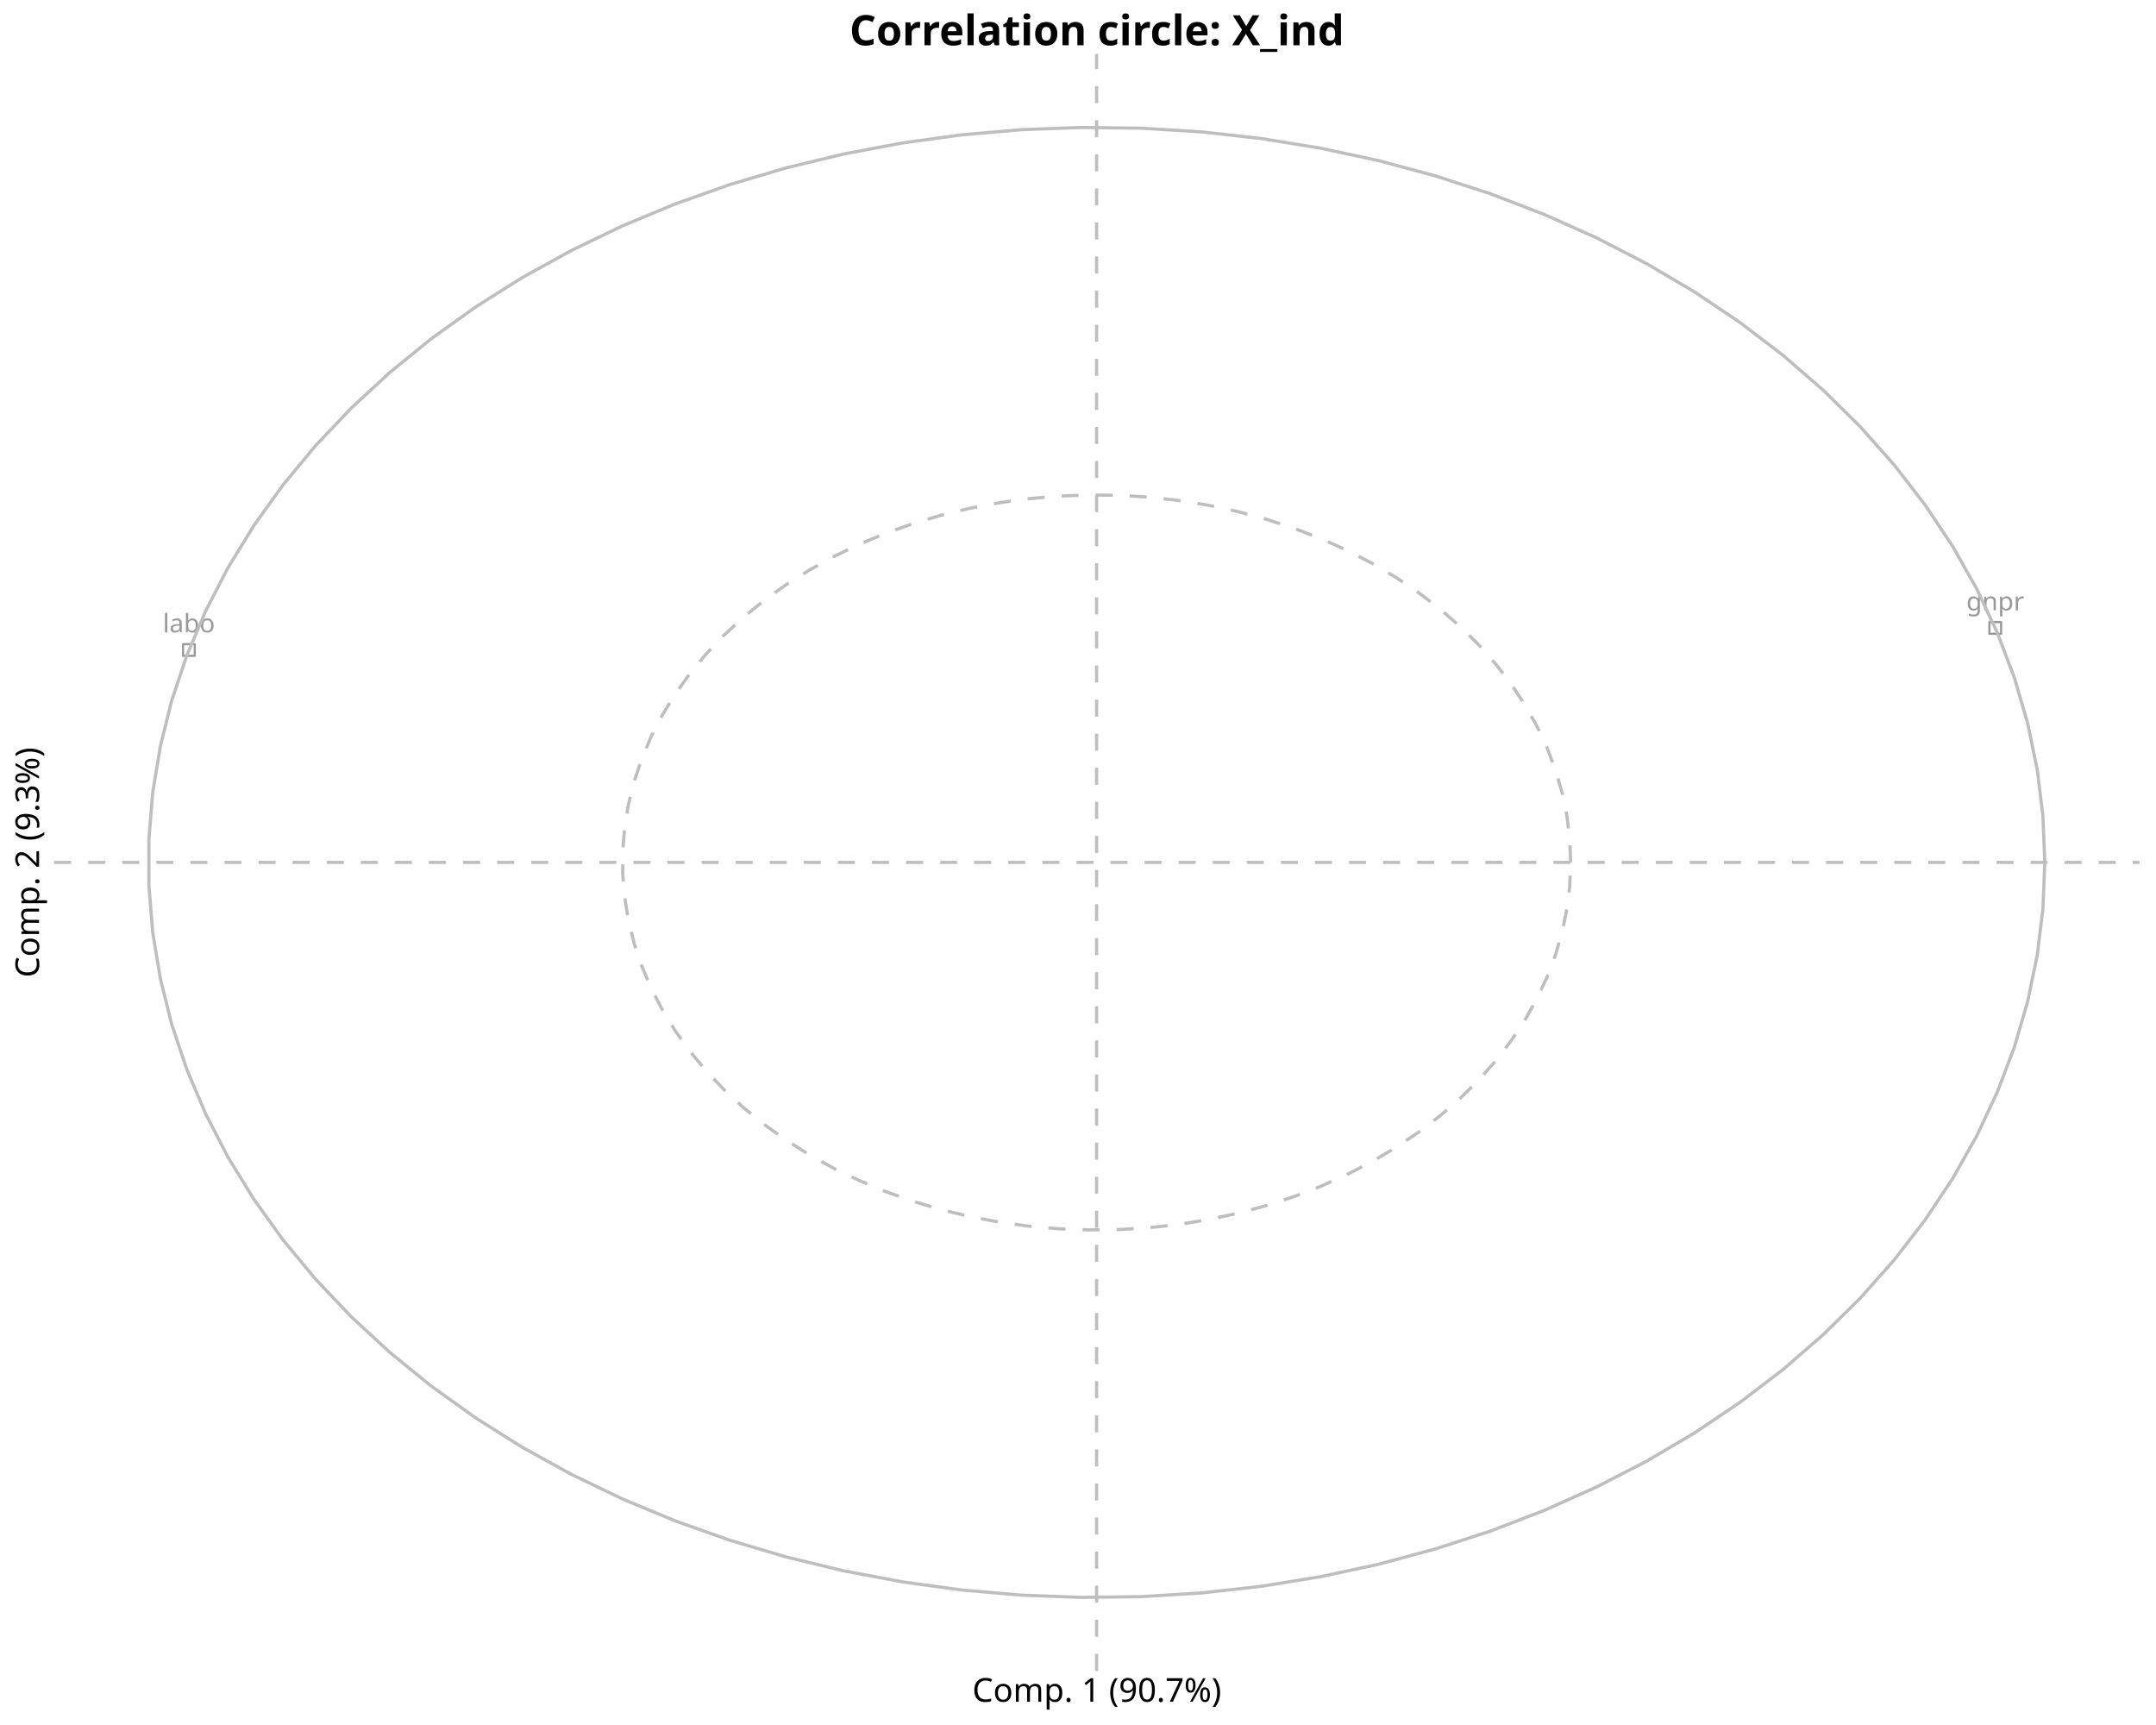
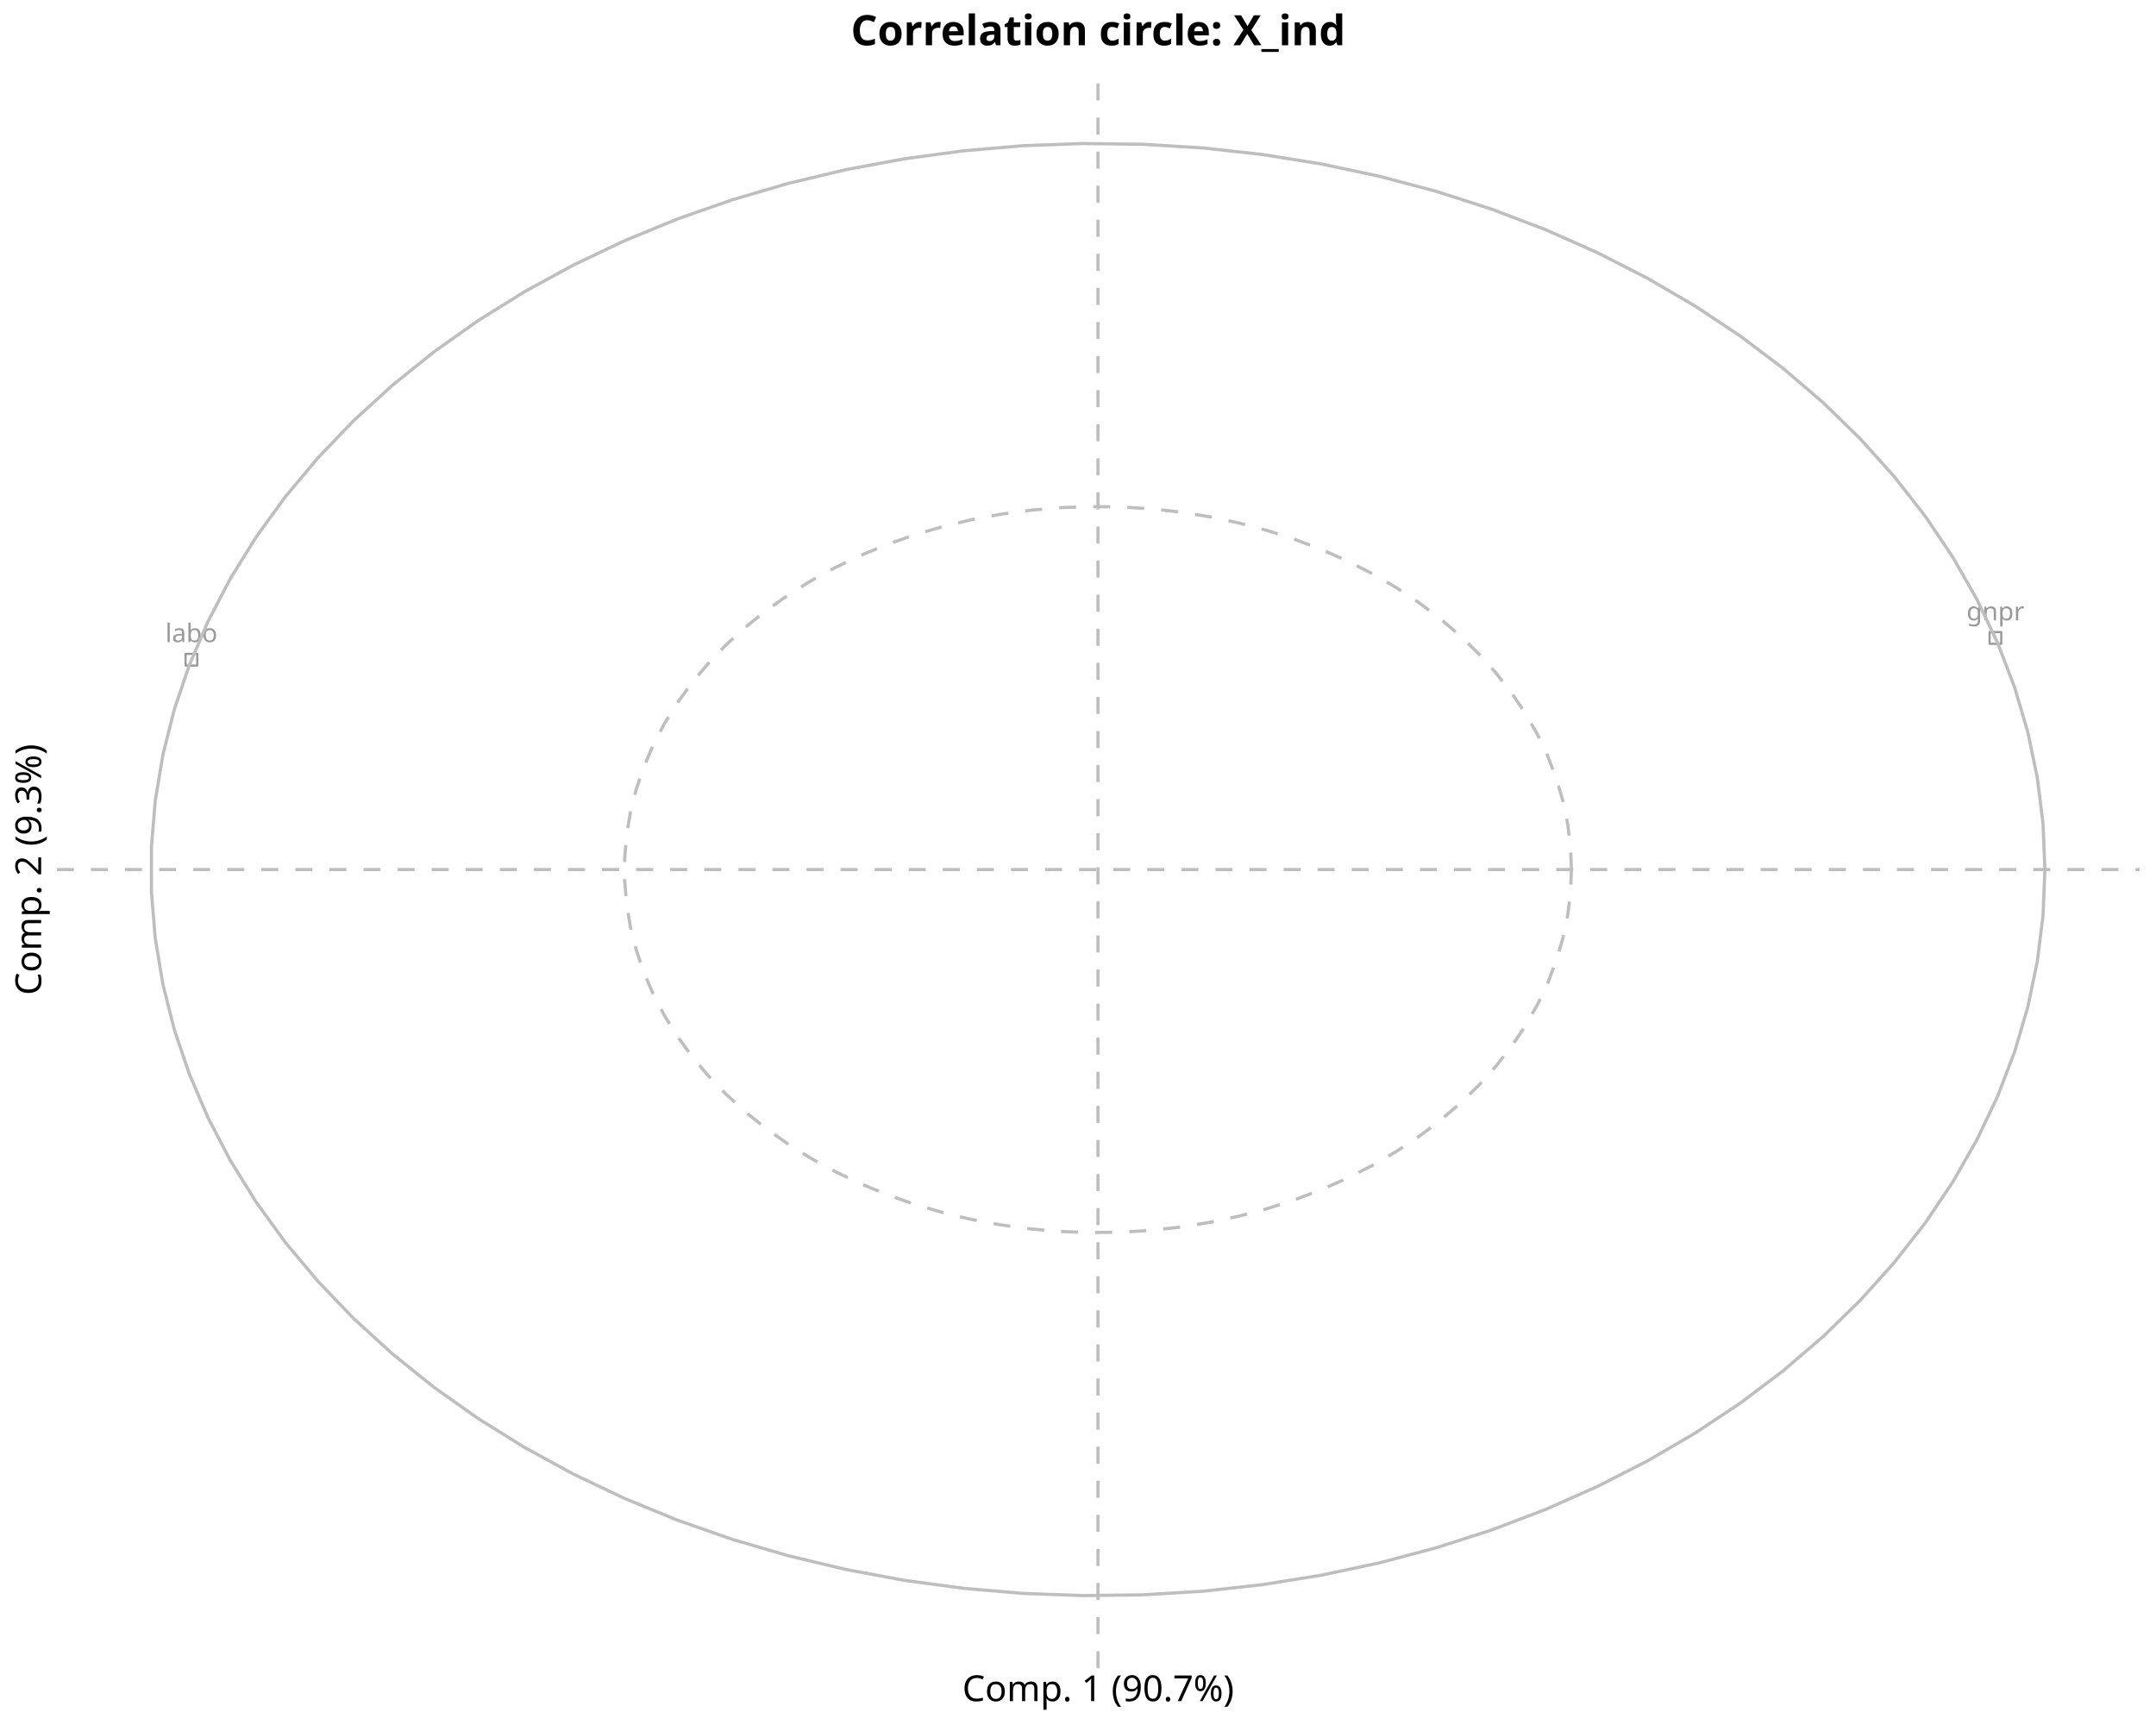
<svg xmlns="http://www.w3.org/2000/svg" class="svglite" data-engine-version="2.0" width="720.00pt" height="576.00pt" viewBox="0 0 720.00 576.00">
  <defs>
    <style type="text/css">
    .svglite line, .svglite polyline, .svglite polygon, .svglite path, .svglite rect, .svglite circle {
      fill: none;
      stroke: #000000;
      stroke-linecap: round;
      stroke-linejoin: round;
      stroke-miterlimit: 10.00;
    }
  </style>
  </defs>
  <rect width="100%" height="100%" style="stroke: none; fill: #FFFFFF;" />
  <defs>
    <clipPath id="cpMC4wMHw3MjAuMDB8MC4wMHw1NzYuMDA=">
      <rect x="0.00" y="0.00" width="720.00" height="576.00" />
    </clipPath>
  </defs>
  <g clip-path="url(#cpMC4wMHw3MjAuMDB8MC4wMHw1NzYuMDA=)">
    <rect x="0.00" y="0.00" width="720.00" height="576.00" style="stroke-width: 1.07; stroke: #FFFFFF; fill: #FFFFFF;" />
  </g>
  <defs>
-     <clipPath id="cpMTguMDd8NzE0LjUyfDE4LjAyfDU1Ny45Mw==">
-       <rect x="18.07" y="18.02" width="696.45" height="539.91" />
+     <clipPath id="cpMTguOTd8NzE0LjUyfDIzLjY5fDU1Ny4wMw==">
+       <rect x="18.97" y="23.69" width="695.55" height="533.34" />
    </clipPath>
  </defs>
-   <g clip-path="url(#cpMTguMDd8NzE0LjUyfDE4LjAyfDU1Ny45Mw==)">
-     <rect x="18.07" y="18.02" width="696.45" height="539.91" style="stroke-width: 1.07; stroke: none; fill: #FFFFFF;" />
-     <text x="666.32" y="203.80" text-anchor="middle" style="font-size: 8.54px; fill: #999999; font-family: sans;" textLength="17.09px" lengthAdjust="spacingAndGlyphs">gnpr</text>
-     <text x="63.08" y="211.16" text-anchor="middle" style="font-size: 8.54px; fill: #999999; font-family: sans;" textLength="16.14px" lengthAdjust="spacingAndGlyphs">labo</text>
-     <line x1="366.22" y1="557.93" x2="366.22" y2="18.02" style="stroke-width: 1.07; stroke: #BEBEBE; stroke-dasharray: 5.69,5.69; stroke-linecap: butt;" />
-     <line x1="18.07" y1="287.97" x2="714.52" y2="287.97" style="stroke-width: 1.07; stroke: #BEBEBE; stroke-dasharray: 5.69,5.69; stroke-linecap: butt;" />
-     <rect x="664.36" y="207.72" width="3.91" height="3.91" style="stroke-width: 0.71; stroke: #999999;" />
-     <rect x="61.13" y="215.08" width="3.91" height="3.91" style="stroke-width: 0.71; stroke: #999999;" />
-     <polyline points="682.86,287.97 682.23,272.41 680.32,256.90 677.14,241.52 672.71,226.33 667.05,211.39 660.18,196.75 652.13,182.48 642.92,168.64 632.60,155.28 621.20,142.45 608.78,130.21 595.39,118.60 581.06,107.67 565.88,97.47 549.89,88.04 533.16,79.41 515.76,71.63 497.76,64.71 479.22,58.69 460.24,53.60 440.87,49.45 421.20,46.26 401.31,44.04 381.28,42.81 361.19,42.56 341.12,43.30 321.15,45.03 301.37,47.73 281.84,51.41 262.65,56.03 243.88,61.59 225.60,68.06 207.89,75.41 190.82,83.63 174.45,92.66 158.86,102.48 144.10,113.05 130.23,124.32 117.32,136.25 105.40,148.79 94.54,161.90 84.77,175.51 76.13,189.57 68.67,204.03 62.40,218.82 57.35,233.90 53.55,249.19 51.00,264.64 49.73,280.19 49.73,295.76 51.00,311.30 53.55,326.75 57.35,342.05 62.40,357.12 68.67,371.92 76.13,386.38 84.77,400.44 94.54,414.05 105.40,427.15 117.32,439.70 130.23,451.63 144.10,462.90 158.86,473.47 174.45,483.29 190.82,492.32 207.89,500.53 225.60,507.89 243.88,514.36 262.65,519.92 281.84,524.54 301.37,528.21 321.15,530.92 341.12,532.64 361.19,533.39 381.28,533.14 401.31,531.90 421.20,529.69 440.87,526.50 460.24,522.35 479.22,517.25 497.76,511.24 515.76,504.32 533.16,496.53 549.89,487.91 565.88,478.47 581.06,468.27 595.39,457.35 608.78,445.74 621.20,433.50 632.60,420.67 642.92,407.31 652.13,393.46 660.18,379.20 667.05,364.56 672.71,349.62 677.14,334.42 680.32,319.05 682.23,303.54 682.86,287.97 " style="stroke-width: 1.07; stroke: #BEBEBE; stroke-linecap: butt;" />
-     <polyline points="524.54,287.97 524.22,280.19 523.27,272.44 521.68,264.75 519.47,257.15 516.64,249.68 513.20,242.36 509.17,235.23 504.57,228.31 499.41,221.63 493.71,215.21 487.50,209.09 480.80,203.29 473.64,197.82 466.05,192.72 458.05,188.01 449.69,183.69 440.99,179.80 431.99,176.34 422.72,173.33 413.23,170.79 403.54,168.71 393.71,167.12 383.77,166.01 373.75,165.39 363.71,165.27 353.67,165.64 343.69,166.50 333.79,167.85 324.03,169.69 314.43,172.00 305.05,174.78 295.91,178.02 287.06,181.69 278.52,185.80 270.33,190.32 262.54,195.23 255.16,200.51 248.22,206.15 241.77,212.11 235.81,218.38 230.38,224.93 225.49,231.74 221.18,238.77 217.44,246.00 214.31,253.40 211.78,260.94 209.88,268.58 208.61,276.31 207.97,284.08 207.97,291.87 208.61,299.64 209.88,307.36 211.78,315.01 214.31,322.55 217.44,329.95 221.18,337.18 225.49,344.21 230.38,351.01 235.81,357.56 241.77,363.84 248.22,369.80 255.16,375.44 262.54,380.72 270.33,385.63 278.52,390.15 287.06,394.25 295.91,397.93 305.05,401.17 314.43,403.95 324.03,406.26 333.79,408.09 343.69,409.45 353.67,410.31 363.71,410.68 373.75,410.56 383.77,409.94 393.71,408.83 403.54,407.24 413.23,405.16 422.72,402.61 431.99,399.61 440.99,396.15 449.69,392.25 458.05,387.94 466.05,383.22 473.64,378.12 480.80,372.66 487.50,366.86 493.71,360.74 499.41,354.32 504.57,347.64 509.17,340.72 513.20,333.58 516.64,326.27 519.47,318.80 521.68,311.20 523.27,303.51 524.22,295.76 524.54,287.97 " style="stroke-width: 1.07; stroke: #BEBEBE; stroke-dasharray: 5.69,5.69; stroke-linecap: butt;" />
+   <g clip-path="url(#cpMTguOTd8NzE0LjUyfDIzLjY5fDU1Ny4wMw==)">
+     <rect x="18.97" y="23.69" width="695.55" height="533.34" style="stroke-width: 1.07; stroke: none; fill: #FFFFFF;" />
+     <text x="666.38" y="207.14" text-anchor="middle" style="font-size: 8.54px; fill: #999999; font-family: sans;" textLength="17.09px" lengthAdjust="spacingAndGlyphs">gnpr</text>
+     <text x="63.92" y="214.41" text-anchor="middle" style="font-size: 8.54px; fill: #999999; font-family: sans;" textLength="16.14px" lengthAdjust="spacingAndGlyphs">labo</text>
+     <line x1="366.67" y1="557.03" x2="366.67" y2="23.69" style="stroke-width: 1.07; stroke: #BEBEBE; stroke-dasharray: 5.69,5.69; stroke-linecap: butt;" />
+     <line x1="18.97" y1="290.36" x2="714.52" y2="290.36" style="stroke-width: 1.07; stroke: #BEBEBE; stroke-dasharray: 5.69,5.69; stroke-linecap: butt;" />
+     <rect x="664.42" y="211.06" width="3.91" height="3.91" style="stroke-width: 0.71; stroke: #999999;" />
+     <rect x="61.97" y="218.33" width="3.91" height="3.91" style="stroke-width: 0.71; stroke: #999999;" />
+     <polyline points="682.90,290.36 682.27,274.98 680.36,259.67 677.19,244.48 672.77,229.47 667.12,214.71 660.25,200.25 652.21,186.15 643.01,172.48 632.70,159.28 621.32,146.61 608.92,134.51 595.54,123.05 581.24,112.25 566.07,102.18 550.10,92.86 533.39,84.34 516.02,76.64 498.04,69.81 479.53,63.87 460.56,58.84 441.22,54.74 421.58,51.59 401.72,49.40 381.71,48.18 361.65,47.93 341.60,48.66 321.66,50.37 301.90,53.04 282.40,56.67 263.23,61.24 244.49,66.73 226.23,73.12 208.55,80.39 191.49,88.50 175.15,97.42 159.57,107.12 144.83,117.56 130.98,128.70 118.08,140.48 106.19,152.87 95.34,165.82 85.58,179.26 76.96,193.15 69.50,207.43 63.24,222.05 58.20,236.94 54.40,252.05 51.86,267.31 50.58,282.67 50.58,298.05 51.86,313.41 54.40,328.67 58.20,343.78 63.24,358.67 69.50,373.29 76.96,387.57 85.58,401.46 95.34,414.91 106.19,427.85 118.08,440.24 130.98,452.02 144.83,463.16 159.57,473.60 175.15,483.30 191.49,492.22 208.55,500.34 226.23,507.60 244.49,513.99 263.23,519.48 282.40,524.05 301.90,527.68 321.66,530.35 341.60,532.06 361.65,532.79 381.71,532.54 401.72,531.33 421.58,529.14 441.22,525.98 460.56,521.88 479.53,516.85 498.04,510.91 516.02,504.08 533.39,496.38 550.10,487.86 566.07,478.54 581.24,468.47 595.54,457.68 608.92,446.21 621.32,434.12 632.70,421.44 643.01,408.24 652.21,394.57 660.25,380.47 667.12,366.02 672.77,351.25 677.19,336.25 680.36,321.05 682.27,305.74 682.90,290.36 " style="stroke-width: 1.07; stroke: #BEBEBE; stroke-linecap: butt;" />
+     <polyline points="524.78,290.36 524.47,282.67 523.51,275.01 521.93,267.42 519.72,259.91 516.89,252.53 513.46,245.30 509.44,238.26 504.84,231.42 499.68,224.82 493.99,218.48 487.79,212.44 481.10,206.70 473.95,201.31 466.37,196.27 458.38,191.61 450.03,187.35 441.34,183.50 432.35,180.09 423.10,177.11 413.61,174.60 403.94,172.55 394.12,170.97 384.19,169.88 374.19,169.27 364.16,169.15 354.13,169.51 344.16,170.37 334.28,171.70 324.53,173.51 314.95,175.80 305.58,178.54 296.45,181.74 287.61,185.37 279.08,189.43 270.91,193.89 263.12,198.74 255.75,203.96 248.82,209.53 242.37,215.42 236.43,221.62 231.00,228.09 226.12,234.81 221.81,241.76 218.08,248.90 214.95,256.21 212.43,263.65 210.53,271.21 209.26,278.84 208.62,286.51 208.62,294.21 209.26,301.88 210.53,309.51 212.43,317.07 214.95,324.51 218.08,331.82 221.81,338.97 226.12,345.91 231.00,352.63 236.43,359.10 242.37,365.30 248.82,371.19 255.75,376.76 263.12,381.98 270.91,386.83 279.08,391.29 287.61,395.35 296.45,398.98 305.58,402.18 314.95,404.92 324.53,407.21 334.28,409.02 344.16,410.36 354.13,411.21 364.16,411.57 374.19,411.45 384.19,410.84 394.12,409.75 403.94,408.17 413.61,406.12 423.10,403.61 432.35,400.63 441.34,397.22 450.03,393.37 458.38,389.11 466.37,384.45 473.95,379.41 481.10,374.02 487.79,368.29 493.99,362.24 499.68,355.90 504.84,349.30 509.44,342.46 513.46,335.42 516.89,328.19 519.72,320.81 521.93,313.30 523.51,305.71 524.47,298.05 524.78,290.36 " style="stroke-width: 1.07; stroke: #BEBEBE; stroke-dasharray: 5.69,5.69; stroke-linecap: butt;" />
  </g>
  <g clip-path="url(#cpMC4wMHw3MjAuMDB8MC4wMHw1NzYuMDA=)">
-     <text x="366.30" y="568.24" text-anchor="middle" style="font-size: 11.00px; font-family: sans;" textLength="83.15px" lengthAdjust="spacingAndGlyphs">Comp. 1 (90.7%)</text>
-     <text transform="translate(13.05,287.97) rotate(-90)" text-anchor="middle" style="font-size: 11.00px; font-family: sans;" textLength="77.04px" lengthAdjust="spacingAndGlyphs">Comp. 2 (9.3%)</text>
-     <text x="366.30" y="15.11" text-anchor="middle" style="font-size: 14.00px; font-weight: bold; font-family: sans;" textLength="148.63px" lengthAdjust="spacingAndGlyphs">Correlation circle: X_ind</text>
+     <text x="366.74" y="568.03" text-anchor="middle" style="font-size: 12.00px; font-family: sans;" textLength="90.71px" lengthAdjust="spacingAndGlyphs">Comp. 1 (90.7%)</text>
+     <text transform="translate(13.74,290.36) rotate(-90)" text-anchor="middle" style="font-size: 12.00px; font-family: sans;" textLength="84.04px" lengthAdjust="spacingAndGlyphs">Comp. 2 (9.3%)</text>
+     <text x="366.74" y="15.11" text-anchor="middle" style="font-size: 14.00px; font-weight: bold; font-family: sans;" textLength="148.63px" lengthAdjust="spacingAndGlyphs">Correlation circle: X_ind</text>
  </g>
</svg>
